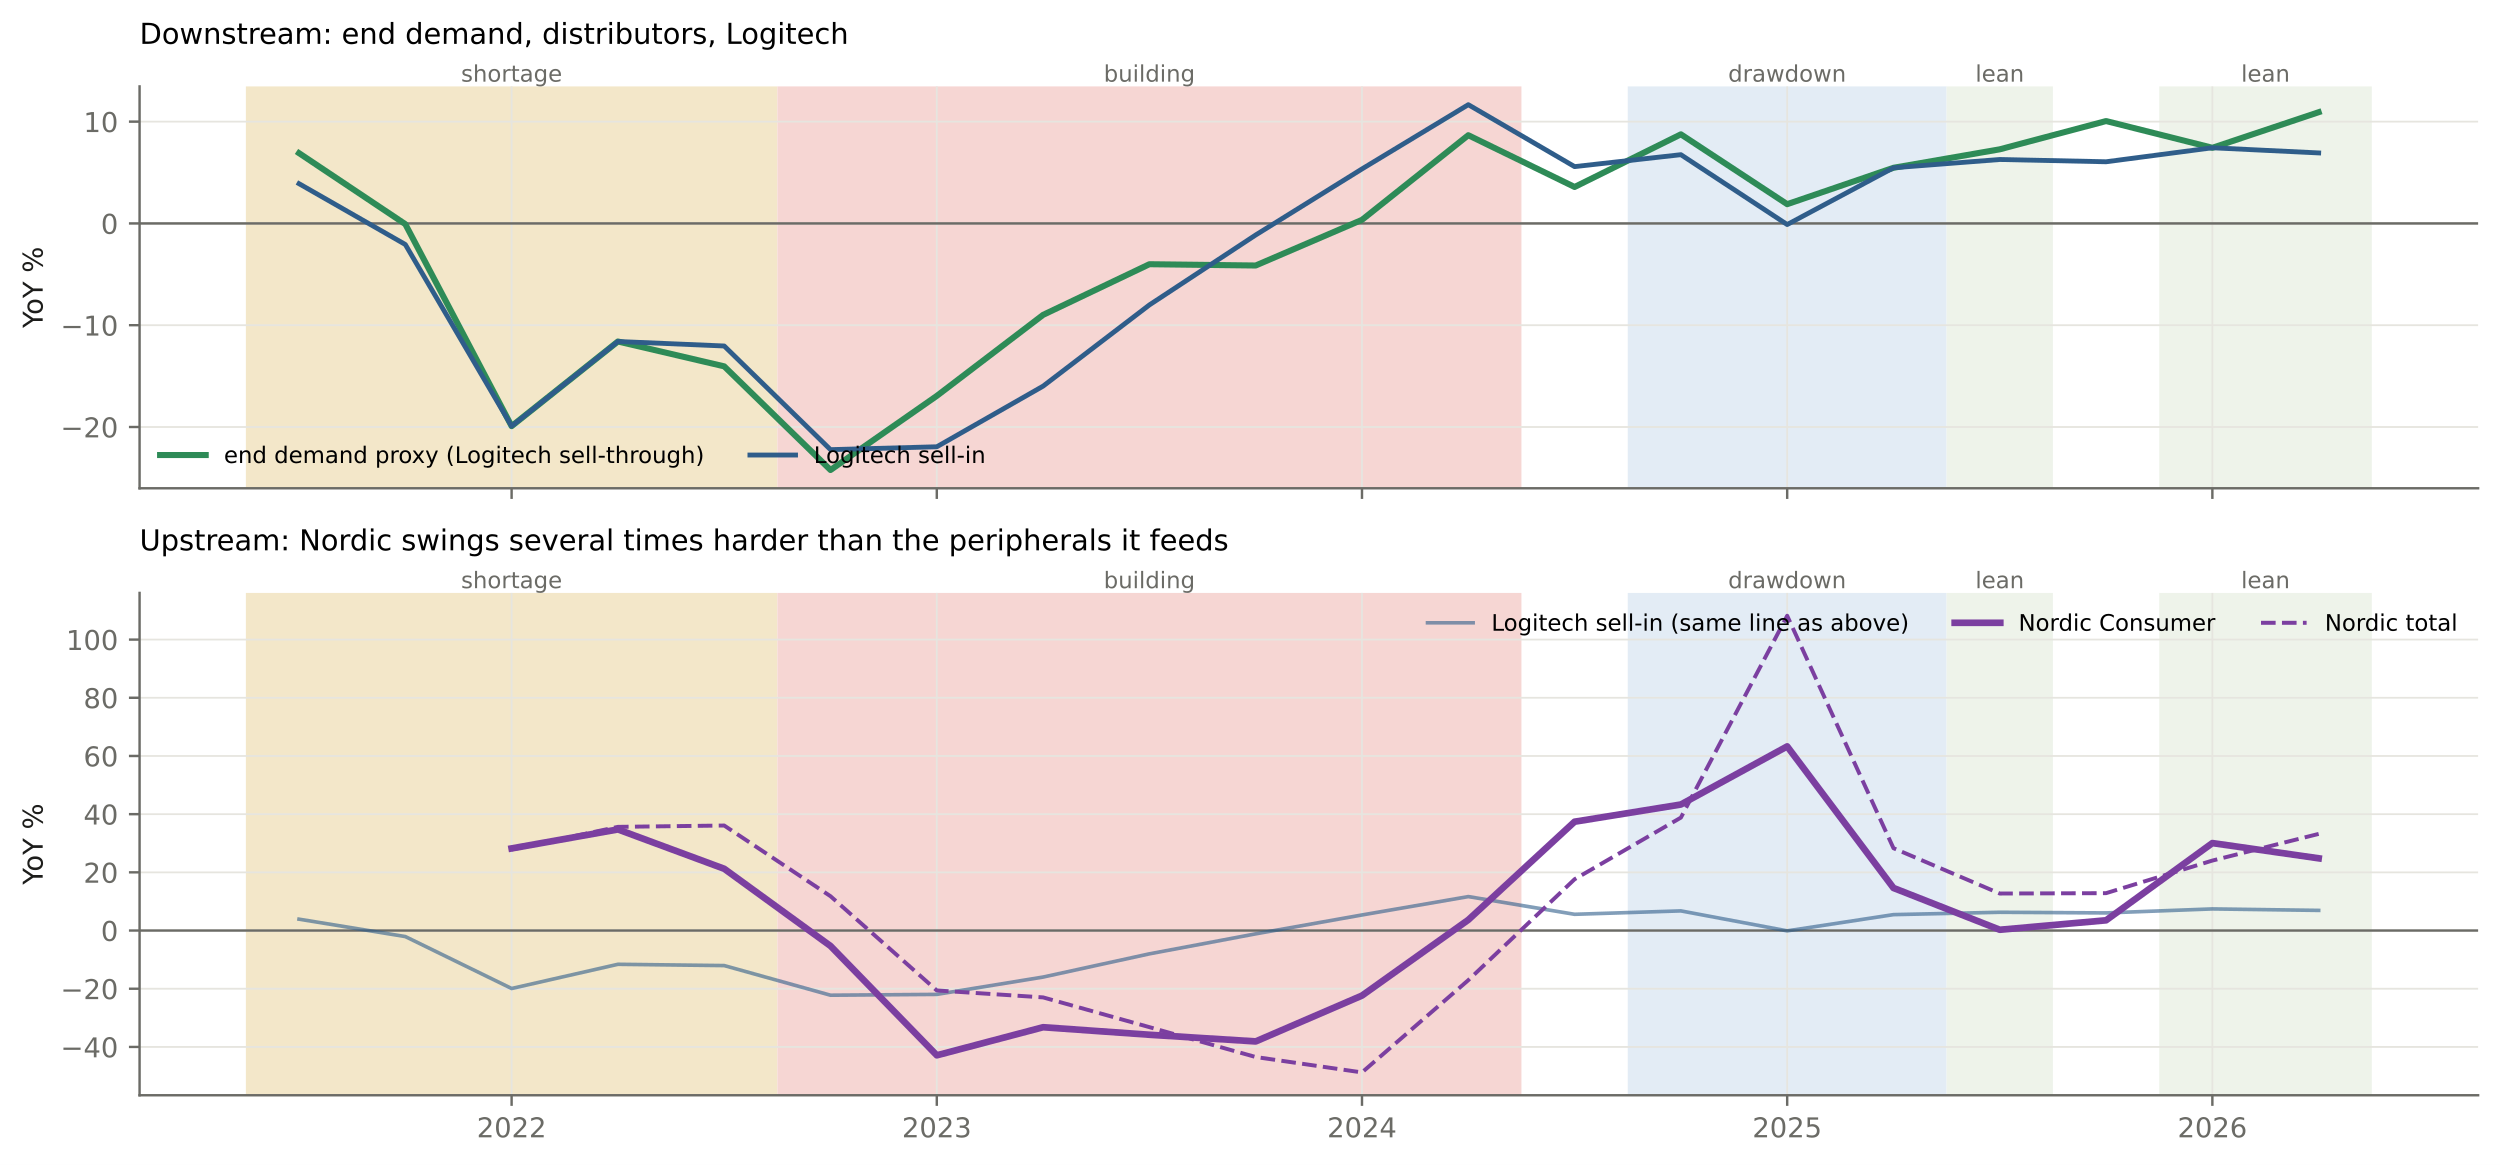
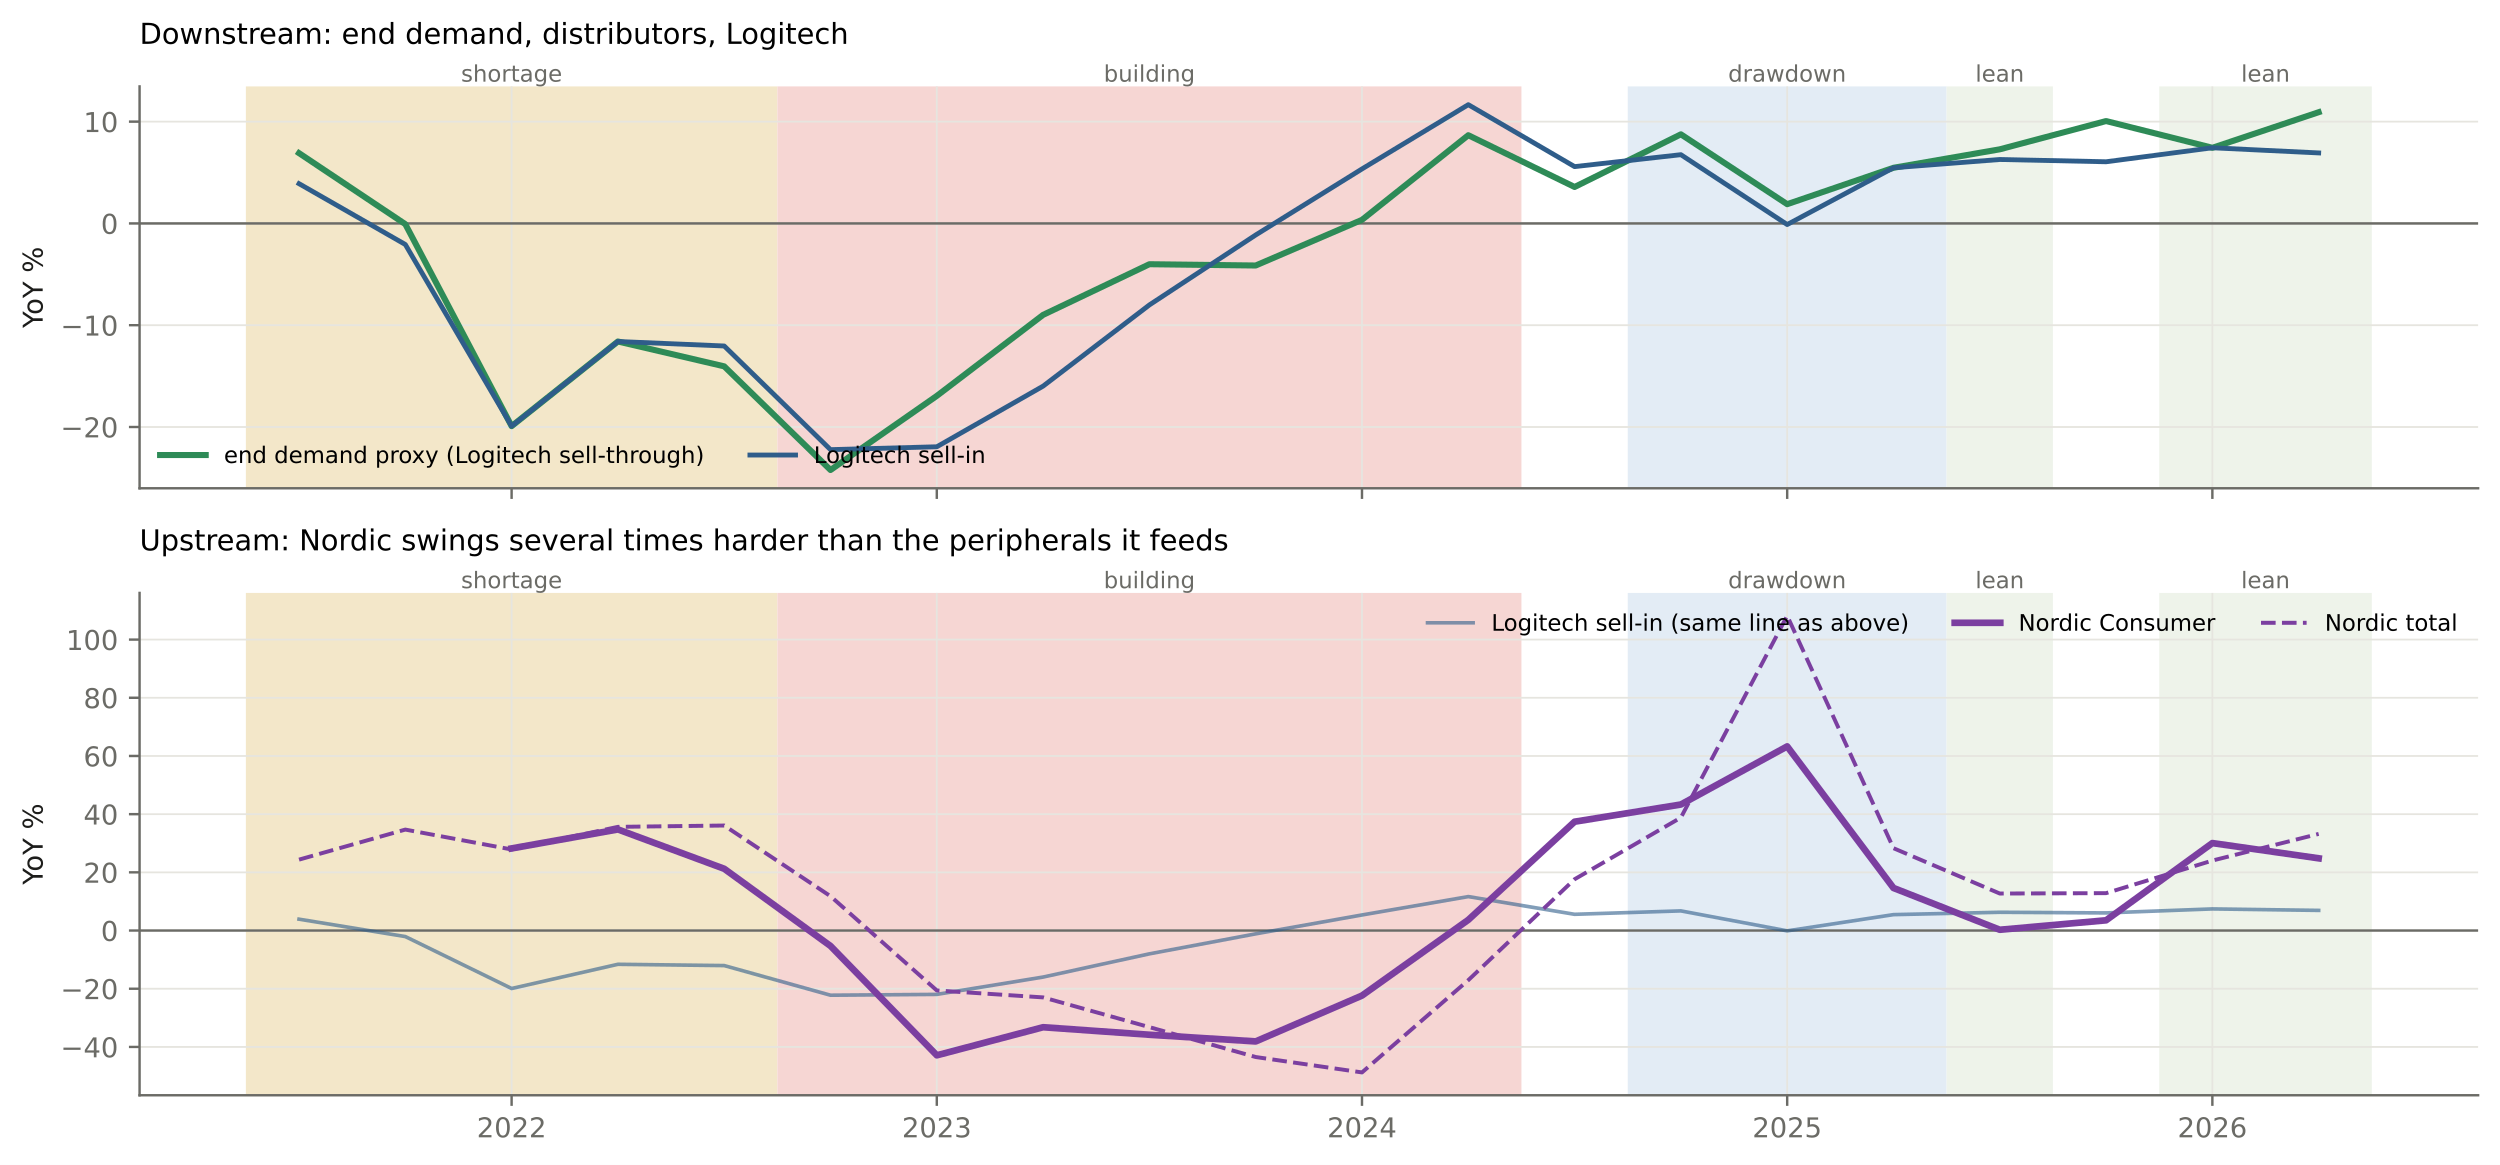
<svg xmlns="http://www.w3.org/2000/svg" xmlns:xlink="http://www.w3.org/1999/xlink" width="822.225pt" height="383.129pt" viewBox="0 0 822.225 383.129" version="1.1">
  <defs>
    <style type="text/css">*{stroke-linejoin: round; stroke-linecap: butt}</style>
  </defs>
  <g id="figure_1">
    <g id="patch_1">
      <path d="M -0 383.129  L 822.225 383.129  L 822.225 0  L -0 0  z " style="fill: #ffffff" />
    </g>
    <g id="axes_1">
      <g id="patch_2">
        <path d="M 45.905 160.587  L 815.025 160.587  L 815.025 28.419  L 45.905 28.419  z " style="fill: #ffffff" />
      </g>
      <g id="patch_3">
        <path d="M 80.865 160.587  L 255.665 160.587  L 255.665 28.419  L 80.865 28.419  z " clip-path="url(#p90926de346)" style="fill: #f3e7c9" />
      </g>
      <g id="patch_4">
        <path d="M 255.665 160.587  L 500.385 160.587  L 500.385 28.419  L 255.665 28.419  z " clip-path="url(#p90926de346)" style="fill: #f6d6d3" />
      </g>
      <g id="patch_5">
        <path d="M 535.345 160.587  L 640.225 160.587  L 640.225 28.419  L 535.345 28.419  z " clip-path="url(#p90926de346)" style="fill: #e3ecf5" />
      </g>
      <g id="patch_6">
        <path d="M 640.225 160.587  L 675.185 160.587  L 675.185 28.419  L 640.225 28.419  z " clip-path="url(#p90926de346)" style="fill: #eef3ea" />
      </g>
      <g id="patch_7">
        <path d="M 710.145 160.587  L 780.065 160.587  L 780.065 28.419  L 710.145 28.419  z " clip-path="url(#p90926de346)" style="fill: #eef3ea" />
      </g>
      <g id="matplotlib.axis_1">
        <g id="xtick_1">
          <g id="line2d_1">
            <path d="M 168.265 160.587  L 168.265 28.419  " clip-path="url(#p90926de346)" style="fill: none; stroke: #e6e5df; stroke-width: 0.6; stroke-linecap: square" />
          </g>
          <g id="line2d_2">
            <defs>
              <path id="m62ea344648" d="M 0 0  L 0 3.5  " style="stroke: #6b6b66; stroke-width: 0.8" />
            </defs>
            <g>
              <use xlink:href="#m62ea344648" x="168.265" y="160.587" style="fill: #6b6b66; stroke: #6b6b66; stroke-width: 0.8" />
            </g>
          </g>
        </g>
        <g id="xtick_2">
          <g id="line2d_3">
            <path d="M 308.105 160.587  L 308.105 28.419  " clip-path="url(#p90926de346)" style="fill: none; stroke: #e6e5df; stroke-width: 0.6; stroke-linecap: square" />
          </g>
          <g id="line2d_4">
            <g>
              <use xlink:href="#m62ea344648" x="308.105" y="160.587" style="fill: #6b6b66; stroke: #6b6b66; stroke-width: 0.8" />
            </g>
          </g>
        </g>
        <g id="xtick_3">
          <g id="line2d_5">
            <path d="M 447.945 160.587  L 447.945 28.419  " clip-path="url(#p90926de346)" style="fill: none; stroke: #e6e5df; stroke-width: 0.6; stroke-linecap: square" />
          </g>
          <g id="line2d_6">
            <g>
              <use xlink:href="#m62ea344648" x="447.945" y="160.587" style="fill: #6b6b66; stroke: #6b6b66; stroke-width: 0.8" />
            </g>
          </g>
        </g>
        <g id="xtick_4">
          <g id="line2d_7">
            <path d="M 587.785 160.587  L 587.785 28.419  " clip-path="url(#p90926de346)" style="fill: none; stroke: #e6e5df; stroke-width: 0.6; stroke-linecap: square" />
          </g>
          <g id="line2d_8">
            <g>
              <use xlink:href="#m62ea344648" x="587.785" y="160.587" style="fill: #6b6b66; stroke: #6b6b66; stroke-width: 0.8" />
            </g>
          </g>
        </g>
        <g id="xtick_5">
          <g id="line2d_9">
            <path d="M 727.625 160.587  L 727.625 28.419  " clip-path="url(#p90926de346)" style="fill: none; stroke: #e6e5df; stroke-width: 0.6; stroke-linecap: square" />
          </g>
          <g id="line2d_10">
            <g>
              <use xlink:href="#m62ea344648" x="727.625" y="160.587" style="fill: #6b6b66; stroke: #6b6b66; stroke-width: 0.8" />
            </g>
          </g>
        </g>
      </g>
      <g id="matplotlib.axis_2">
        <g id="ytick_1">
          <g id="line2d_11">
            <path d="M 45.905 140.434  L 815.025 140.434  " clip-path="url(#p90926de346)" style="fill: none; stroke: #e6e5df; stroke-width: 0.6; stroke-linecap: square" />
          </g>
          <g id="line2d_12">
            <defs>
              <path id="mf55f4cc9b7" d="M 0 0  L -3.5 0  " style="stroke: #6b6b66; stroke-width: 0.8" />
            </defs>
            <g>
              <use xlink:href="#mf55f4cc9b7" x="45.905" y="140.434" style="fill: #6b6b66; stroke: #6b6b66; stroke-width: 0.8" />
            </g>
          </g>
          <g id="text_1">
            <text style="font-size: 9px; font-family: 'DejaVu Sans', 'Bitstream Vera Sans', 'Computer Modern Sans Serif', 'Lucida Grande', 'Verdana', 'Geneva', 'Lucid', 'Arial', 'Helvetica', 'Avant Garde', sans-serif; text-anchor: end; fill: #6b6b66" x="38.905" y="143.854" transform="rotate(-0 38.90453 143.8536)">−20</text>
          </g>
        </g>
        <g id="ytick_2">
          <g id="line2d_13">
            <path d="M 45.905 106.959  L 815.025 106.959  " clip-path="url(#p90926de346)" style="fill: none; stroke: #e6e5df; stroke-width: 0.6; stroke-linecap: square" />
          </g>
          <g id="line2d_14">
            <g>
              <use xlink:href="#mf55f4cc9b7" x="45.905" y="106.959" style="fill: #6b6b66; stroke: #6b6b66; stroke-width: 0.8" />
            </g>
          </g>
          <g id="text_2">
            <text style="font-size: 9px; font-family: 'DejaVu Sans', 'Bitstream Vera Sans', 'Computer Modern Sans Serif', 'Lucida Grande', 'Verdana', 'Geneva', 'Lucid', 'Arial', 'Helvetica', 'Avant Garde', sans-serif; text-anchor: end; fill: #6b6b66" x="38.905" y="110.378" transform="rotate(-0 38.90453 110.3783)">−10</text>
          </g>
        </g>
        <g id="ytick_3">
          <g id="line2d_15">
            <path d="M 45.905 73.484  L 815.025 73.484  " clip-path="url(#p90926de346)" style="fill: none; stroke: #e6e5df; stroke-width: 0.6; stroke-linecap: square" />
          </g>
          <g id="line2d_16">
            <g>
              <use xlink:href="#mf55f4cc9b7" x="45.905" y="73.484" style="fill: #6b6b66; stroke: #6b6b66; stroke-width: 0.8" />
            </g>
          </g>
          <g id="text_3">
            <text style="font-size: 9px; font-family: 'DejaVu Sans', 'Bitstream Vera Sans', 'Computer Modern Sans Serif', 'Lucida Grande', 'Verdana', 'Geneva', 'Lucid', 'Arial', 'Helvetica', 'Avant Garde', sans-serif; text-anchor: end; fill: #6b6b66" x="38.905" y="76.903" transform="rotate(-0 38.90453 76.90292)">0</text>
          </g>
        </g>
        <g id="ytick_4">
          <g id="line2d_17">
            <path d="M 45.905 40.008  L 815.025 40.008  " clip-path="url(#p90926de346)" style="fill: none; stroke: #e6e5df; stroke-width: 0.6; stroke-linecap: square" />
          </g>
          <g id="line2d_18">
            <g>
              <use xlink:href="#mf55f4cc9b7" x="45.905" y="40.008" style="fill: #6b6b66; stroke: #6b6b66; stroke-width: 0.8" />
            </g>
          </g>
          <g id="text_4">
            <text style="font-size: 9px; font-family: 'DejaVu Sans', 'Bitstream Vera Sans', 'Computer Modern Sans Serif', 'Lucida Grande', 'Verdana', 'Geneva', 'Lucid', 'Arial', 'Helvetica', 'Avant Garde', sans-serif; text-anchor: end; fill: #6b6b66" x="38.905" y="43.428" transform="rotate(-0 38.90453 43.42758)">10</text>
          </g>
        </g>
        <g id="text_5">
          <text style="font-size: 9px; font-family: 'DejaVu Sans', 'Bitstream Vera Sans', 'Computer Modern Sans Serif', 'Lucida Grande', 'Verdana', 'Geneva', 'Lucid', 'Arial', 'Helvetica', 'Avant Garde', sans-serif; text-anchor: middle; fill: #1d1d1b" x="14.039" y="94.503" transform="rotate(-90 14.03859 94.50296)">YoY %</text>
        </g>
      </g>
      <g id="line2d_19">
        <path d="M 45.905 73.484  L 815.025 73.484  " clip-path="url(#p90926de346)" style="fill: none; stroke: #6b6b66; stroke-width: 0.8; stroke-linecap: square" />
      </g>
      <g id="line2d_20">
        <path d="M 98.345 50.367  L 133.305 73.715  L 168.265 140.155  L 203.225 112.314  L 238.185 120.489  L 273.145 154.58  L 308.105 130.201  L 343.065 103.558  L 378.025 86.897  L 412.985 87.322  L 447.945 72.3  L 482.905 44.469  L 517.865 61.493  L 552.825 44.178  L 587.785 67.153  L 622.745 55.18  L 657.705 49.109  L 692.665 39.813  L 727.625 48.602  L 762.585 36.905  " clip-path="url(#p90926de346)" style="fill: none; stroke: #2e8b57; stroke-width: 2; stroke-linecap: square" />
      </g>
      <g id="line2d_21">
        <path d="M 98.345 60.41  L 133.305 80.41  L 168.265 140.155  L 203.225 112.314  L 238.185 113.793  L 273.145 147.885  L 308.105 146.939  L 343.065 126.991  L 378.025 100.287  L 412.985 77.28  L 447.945 55.562  L 482.905 34.426  L 517.865 54.798  L 552.825 50.873  L 587.785 73.848  L 622.745 55.18  L 657.705 52.457  L 692.665 53.203  L 727.625 48.602  L 762.585 50.296  " clip-path="url(#p90926de346)" style="fill: none; stroke: #2f5d8a; stroke-width: 1.6; stroke-linecap: square" />
      </g>
      <g id="patch_8">
        <path d="M 45.905 160.587  L 45.905 28.419  " style="fill: none; stroke: #6b6b66; stroke-width: 0.8; stroke-linejoin: miter; stroke-linecap: square" />
      </g>
      <g id="patch_9">
        <path d="M 45.905 160.587  L 815.025 160.587  " style="fill: none; stroke: #6b6b66; stroke-width: 0.8; stroke-linejoin: miter; stroke-linecap: square" />
      </g>
      <g id="text_6">
        <text style="font-size: 7.5px; font-family: 'DejaVu Sans', 'Bitstream Vera Sans', 'Computer Modern Sans Serif', 'Lucida Grande', 'Verdana', 'Geneva', 'Lucid', 'Arial', 'Helvetica', 'Avant Garde', sans-serif; text-anchor: middle; fill: #6b6b66" x="168.265" y="26.859" transform="rotate(-0 168.2645 26.85875)">shortage</text>
      </g>
      <g id="text_7">
        <text style="font-size: 7.5px; font-family: 'DejaVu Sans', 'Bitstream Vera Sans', 'Computer Modern Sans Serif', 'Lucida Grande', 'Verdana', 'Geneva', 'Lucid', 'Arial', 'Helvetica', 'Avant Garde', sans-serif; text-anchor: middle; fill: #6b6b66" x="378.025" y="26.859" transform="rotate(-0 378.0245 26.85875)">building</text>
      </g>
      <g id="text_8">
        <text style="font-size: 7.5px; font-family: 'DejaVu Sans', 'Bitstream Vera Sans', 'Computer Modern Sans Serif', 'Lucida Grande', 'Verdana', 'Geneva', 'Lucid', 'Arial', 'Helvetica', 'Avant Garde', sans-serif; text-anchor: middle; fill: #6b6b66" x="587.785" y="26.859" transform="rotate(-0 587.7845 26.85875)">drawdown</text>
      </g>
      <g id="text_9">
        <text style="font-size: 7.5px; font-family: 'DejaVu Sans', 'Bitstream Vera Sans', 'Computer Modern Sans Serif', 'Lucida Grande', 'Verdana', 'Geneva', 'Lucid', 'Arial', 'Helvetica', 'Avant Garde', sans-serif; text-anchor: middle; fill: #6b6b66" x="657.705" y="26.859" transform="rotate(-0 657.7045 26.85875)">lean</text>
      </g>
      <g id="text_10">
        <text style="font-size: 7.5px; font-family: 'DejaVu Sans', 'Bitstream Vera Sans', 'Computer Modern Sans Serif', 'Lucida Grande', 'Verdana', 'Geneva', 'Lucid', 'Arial', 'Helvetica', 'Avant Garde', sans-serif; text-anchor: middle; fill: #6b6b66" x="745.105" y="26.859" transform="rotate(-0 745.1045 26.85875)">lean</text>
      </g>
      <g id="text_11">
        <text style="font-size: 9.5px; font-family: 'DejaVu Sans', 'Bitstream Vera Sans', 'Computer Modern Sans Serif', 'Lucida Grande', 'Verdana', 'Geneva', 'Lucid', 'Arial', 'Helvetica', 'Avant Garde', sans-serif; text-anchor: start" x="45.905" y="14.419" transform="rotate(-0 45.90453 14.41852)">Downstream: end demand, distributors, Logitech</text>
      </g>
      <g id="legend_1">
        <g id="line2d_22">
          <path d="M 52.655 149.653  L 60.155 149.653  L 67.655 149.653  " style="fill: none; stroke: #2e8b57; stroke-width: 2; stroke-linecap: square" />
        </g>
        <g id="text_12">
          <text style="font-size: 7.5px; font-family: 'DejaVu Sans', 'Bitstream Vera Sans', 'Computer Modern Sans Serif', 'Lucida Grande', 'Verdana', 'Geneva', 'Lucid', 'Arial', 'Helvetica', 'Avant Garde', sans-serif; text-anchor: start" x="73.655" y="152.278" transform="rotate(-0 73.65453 152.2776)">end demand proxy (Logitech sell-through)</text>
        </g>
        <g id="line2d_23">
          <path d="M 246.644 149.653  L 254.144 149.653  L 261.644 149.653  " style="fill: none; stroke: #2f5d8a; stroke-width: 1.6; stroke-linecap: square" />
        </g>
        <g id="text_13">
          <text style="font-size: 7.5px; font-family: 'DejaVu Sans', 'Bitstream Vera Sans', 'Computer Modern Sans Serif', 'Lucida Grande', 'Verdana', 'Geneva', 'Lucid', 'Arial', 'Helvetica', 'Avant Garde', sans-serif; text-anchor: start" x="267.644" y="152.278" transform="rotate(-0 267.6444 152.2776)">Logitech sell-in</text>
        </g>
      </g>
    </g>
    <g id="axes_2">
      <g id="patch_10">
        <path d="M 45.905 360.219  L 815.025 360.219  L 815.025 195.007  L 45.905 195.007  z " style="fill: #ffffff" />
      </g>
      <g id="patch_11">
        <path d="M 80.865 360.219  L 255.665 360.219  L 255.665 195.007  L 80.865 195.007  z " clip-path="url(#pdc40ec27be)" style="fill: #f3e7c9" />
      </g>
      <g id="patch_12">
        <path d="M 255.665 360.219  L 500.385 360.219  L 500.385 195.007  L 255.665 195.007  z " clip-path="url(#pdc40ec27be)" style="fill: #f6d6d3" />
      </g>
      <g id="patch_13">
        <path d="M 535.345 360.219  L 640.225 360.219  L 640.225 195.007  L 535.345 195.007  z " clip-path="url(#pdc40ec27be)" style="fill: #e3ecf5" />
      </g>
      <g id="patch_14">
        <path d="M 640.225 360.219  L 675.185 360.219  L 675.185 195.007  L 640.225 195.007  z " clip-path="url(#pdc40ec27be)" style="fill: #eef3ea" />
      </g>
      <g id="patch_15">
        <path d="M 710.145 360.219  L 780.065 360.219  L 780.065 195.007  L 710.145 195.007  z " clip-path="url(#pdc40ec27be)" style="fill: #eef3ea" />
      </g>
      <g id="matplotlib.axis_3">
        <g id="xtick_6">
          <g id="line2d_24">
            <path d="M 168.265 360.219  L 168.265 195.007  " clip-path="url(#pdc40ec27be)" style="fill: none; stroke: #e6e5df; stroke-width: 0.6; stroke-linecap: square" />
          </g>
          <g id="line2d_25">
            <g>
              <use xlink:href="#m62ea344648" x="168.265" y="360.219" style="fill: #6b6b66; stroke: #6b6b66; stroke-width: 0.8" />
            </g>
          </g>
          <g id="text_14">
            <text style="font-size: 9px; font-family: 'DejaVu Sans', 'Bitstream Vera Sans', 'Computer Modern Sans Serif', 'Lucida Grande', 'Verdana', 'Geneva', 'Lucid', 'Arial', 'Helvetica', 'Avant Garde', sans-serif; text-anchor: middle; fill: #6b6b66" x="168.265" y="374.057" transform="rotate(-0 168.2645 374.0571)">2022</text>
          </g>
        </g>
        <g id="xtick_7">
          <g id="line2d_26">
            <path d="M 308.105 360.219  L 308.105 195.007  " clip-path="url(#pdc40ec27be)" style="fill: none; stroke: #e6e5df; stroke-width: 0.6; stroke-linecap: square" />
          </g>
          <g id="line2d_27">
            <g>
              <use xlink:href="#m62ea344648" x="308.105" y="360.219" style="fill: #6b6b66; stroke: #6b6b66; stroke-width: 0.8" />
            </g>
          </g>
          <g id="text_15">
            <text style="font-size: 9px; font-family: 'DejaVu Sans', 'Bitstream Vera Sans', 'Computer Modern Sans Serif', 'Lucida Grande', 'Verdana', 'Geneva', 'Lucid', 'Arial', 'Helvetica', 'Avant Garde', sans-serif; text-anchor: middle; fill: #6b6b66" x="308.105" y="374.057" transform="rotate(-0 308.1045 374.0571)">2023</text>
          </g>
        </g>
        <g id="xtick_8">
          <g id="line2d_28">
            <path d="M 447.945 360.219  L 447.945 195.007  " clip-path="url(#pdc40ec27be)" style="fill: none; stroke: #e6e5df; stroke-width: 0.6; stroke-linecap: square" />
          </g>
          <g id="line2d_29">
            <g>
              <use xlink:href="#m62ea344648" x="447.945" y="360.219" style="fill: #6b6b66; stroke: #6b6b66; stroke-width: 0.8" />
            </g>
          </g>
          <g id="text_16">
            <text style="font-size: 9px; font-family: 'DejaVu Sans', 'Bitstream Vera Sans', 'Computer Modern Sans Serif', 'Lucida Grande', 'Verdana', 'Geneva', 'Lucid', 'Arial', 'Helvetica', 'Avant Garde', sans-serif; text-anchor: middle; fill: #6b6b66" x="447.945" y="374.057" transform="rotate(-0 447.9445 374.0571)">2024</text>
          </g>
        </g>
        <g id="xtick_9">
          <g id="line2d_30">
            <path d="M 587.785 360.219  L 587.785 195.007  " clip-path="url(#pdc40ec27be)" style="fill: none; stroke: #e6e5df; stroke-width: 0.6; stroke-linecap: square" />
          </g>
          <g id="line2d_31">
            <g>
              <use xlink:href="#m62ea344648" x="587.785" y="360.219" style="fill: #6b6b66; stroke: #6b6b66; stroke-width: 0.8" />
            </g>
          </g>
          <g id="text_17">
            <text style="font-size: 9px; font-family: 'DejaVu Sans', 'Bitstream Vera Sans', 'Computer Modern Sans Serif', 'Lucida Grande', 'Verdana', 'Geneva', 'Lucid', 'Arial', 'Helvetica', 'Avant Garde', sans-serif; text-anchor: middle; fill: #6b6b66" x="587.785" y="374.057" transform="rotate(-0 587.7845 374.0571)">2025</text>
          </g>
        </g>
        <g id="xtick_10">
          <g id="line2d_32">
            <path d="M 727.625 360.219  L 727.625 195.007  " clip-path="url(#pdc40ec27be)" style="fill: none; stroke: #e6e5df; stroke-width: 0.6; stroke-linecap: square" />
          </g>
          <g id="line2d_33">
            <g>
              <use xlink:href="#m62ea344648" x="727.625" y="360.219" style="fill: #6b6b66; stroke: #6b6b66; stroke-width: 0.8" />
            </g>
          </g>
          <g id="text_18">
            <text style="font-size: 9px; font-family: 'DejaVu Sans', 'Bitstream Vera Sans', 'Computer Modern Sans Serif', 'Lucida Grande', 'Verdana', 'Geneva', 'Lucid', 'Arial', 'Helvetica', 'Avant Garde', sans-serif; text-anchor: middle; fill: #6b6b66" x="727.625" y="374.057" transform="rotate(-0 727.6245 374.0571)">2026</text>
          </g>
        </g>
      </g>
      <g id="matplotlib.axis_4">
        <g id="ytick_5">
          <g id="line2d_34">
            <path d="M 45.905 344.324  L 815.025 344.324  " clip-path="url(#pdc40ec27be)" style="fill: none; stroke: #e6e5df; stroke-width: 0.6; stroke-linecap: square" />
          </g>
          <g id="line2d_35">
            <g>
              <use xlink:href="#mf55f4cc9b7" x="45.905" y="344.324" style="fill: #6b6b66; stroke: #6b6b66; stroke-width: 0.8" />
            </g>
          </g>
          <g id="text_19">
            <text style="font-size: 9px; font-family: 'DejaVu Sans', 'Bitstream Vera Sans', 'Computer Modern Sans Serif', 'Lucida Grande', 'Verdana', 'Geneva', 'Lucid', 'Arial', 'Helvetica', 'Avant Garde', sans-serif; text-anchor: end; fill: #6b6b66" x="38.905" y="347.743" transform="rotate(-0 38.90453 347.7435)">−40</text>
          </g>
        </g>
        <g id="ytick_6">
          <g id="line2d_36">
            <path d="M 45.905 325.185  L 815.025 325.185  " clip-path="url(#pdc40ec27be)" style="fill: none; stroke: #e6e5df; stroke-width: 0.6; stroke-linecap: square" />
          </g>
          <g id="line2d_37">
            <g>
              <use xlink:href="#mf55f4cc9b7" x="45.905" y="325.185" style="fill: #6b6b66; stroke: #6b6b66; stroke-width: 0.8" />
            </g>
          </g>
          <g id="text_20">
            <text style="font-size: 9px; font-family: 'DejaVu Sans', 'Bitstream Vera Sans', 'Computer Modern Sans Serif', 'Lucida Grande', 'Verdana', 'Geneva', 'Lucid', 'Arial', 'Helvetica', 'Avant Garde', sans-serif; text-anchor: end; fill: #6b6b66" x="38.905" y="328.605" transform="rotate(-0 38.90453 328.6046)">−20</text>
          </g>
        </g>
        <g id="ytick_7">
          <g id="line2d_38">
            <path d="M 45.905 306.047  L 815.025 306.047  " clip-path="url(#pdc40ec27be)" style="fill: none; stroke: #e6e5df; stroke-width: 0.6; stroke-linecap: square" />
          </g>
          <g id="line2d_39">
            <g>
              <use xlink:href="#mf55f4cc9b7" x="45.905" y="306.047" style="fill: #6b6b66; stroke: #6b6b66; stroke-width: 0.8" />
            </g>
          </g>
          <g id="text_21">
            <text style="font-size: 9px; font-family: 'DejaVu Sans', 'Bitstream Vera Sans', 'Computer Modern Sans Serif', 'Lucida Grande', 'Verdana', 'Geneva', 'Lucid', 'Arial', 'Helvetica', 'Avant Garde', sans-serif; text-anchor: end; fill: #6b6b66" x="38.905" y="309.466" transform="rotate(-0 38.90453 309.4658)">0</text>
          </g>
        </g>
        <g id="ytick_8">
          <g id="line2d_40">
            <path d="M 45.905 286.908  L 815.025 286.908  " clip-path="url(#pdc40ec27be)" style="fill: none; stroke: #e6e5df; stroke-width: 0.6; stroke-linecap: square" />
          </g>
          <g id="line2d_41">
            <g>
              <use xlink:href="#mf55f4cc9b7" x="45.905" y="286.908" style="fill: #6b6b66; stroke: #6b6b66; stroke-width: 0.8" />
            </g>
          </g>
          <g id="text_22">
            <text style="font-size: 9px; font-family: 'DejaVu Sans', 'Bitstream Vera Sans', 'Computer Modern Sans Serif', 'Lucida Grande', 'Verdana', 'Geneva', 'Lucid', 'Arial', 'Helvetica', 'Avant Garde', sans-serif; text-anchor: end; fill: #6b6b66" x="38.905" y="290.327" transform="rotate(-0 38.90453 290.327)">20</text>
          </g>
        </g>
        <g id="ytick_9">
          <g id="line2d_42">
            <path d="M 45.905 267.769  L 815.025 267.769  " clip-path="url(#pdc40ec27be)" style="fill: none; stroke: #e6e5df; stroke-width: 0.6; stroke-linecap: square" />
          </g>
          <g id="line2d_43">
            <g>
              <use xlink:href="#mf55f4cc9b7" x="45.905" y="267.769" style="fill: #6b6b66; stroke: #6b6b66; stroke-width: 0.8" />
            </g>
          </g>
          <g id="text_23">
            <text style="font-size: 9px; font-family: 'DejaVu Sans', 'Bitstream Vera Sans', 'Computer Modern Sans Serif', 'Lucida Grande', 'Verdana', 'Geneva', 'Lucid', 'Arial', 'Helvetica', 'Avant Garde', sans-serif; text-anchor: end; fill: #6b6b66" x="38.905" y="271.188" transform="rotate(-0 38.90453 271.1881)">40</text>
          </g>
        </g>
        <g id="ytick_10">
          <g id="line2d_44">
            <path d="M 45.905 248.63  L 815.025 248.63  " clip-path="url(#pdc40ec27be)" style="fill: none; stroke: #e6e5df; stroke-width: 0.6; stroke-linecap: square" />
          </g>
          <g id="line2d_45">
            <g>
              <use xlink:href="#mf55f4cc9b7" x="45.905" y="248.63" style="fill: #6b6b66; stroke: #6b6b66; stroke-width: 0.8" />
            </g>
          </g>
          <g id="text_24">
            <text style="font-size: 9px; font-family: 'DejaVu Sans', 'Bitstream Vera Sans', 'Computer Modern Sans Serif', 'Lucida Grande', 'Verdana', 'Geneva', 'Lucid', 'Arial', 'Helvetica', 'Avant Garde', sans-serif; text-anchor: end; fill: #6b6b66" x="38.905" y="252.049" transform="rotate(-0 38.90453 252.0493)">60</text>
          </g>
        </g>
        <g id="ytick_11">
          <g id="line2d_46">
            <path d="M 45.905 229.491  L 815.025 229.491  " clip-path="url(#pdc40ec27be)" style="fill: none; stroke: #e6e5df; stroke-width: 0.6; stroke-linecap: square" />
          </g>
          <g id="line2d_47">
            <g>
              <use xlink:href="#mf55f4cc9b7" x="45.905" y="229.491" style="fill: #6b6b66; stroke: #6b6b66; stroke-width: 0.8" />
            </g>
          </g>
          <g id="text_25">
            <text style="font-size: 9px; font-family: 'DejaVu Sans', 'Bitstream Vera Sans', 'Computer Modern Sans Serif', 'Lucida Grande', 'Verdana', 'Geneva', 'Lucid', 'Arial', 'Helvetica', 'Avant Garde', sans-serif; text-anchor: end; fill: #6b6b66" x="38.905" y="232.91" transform="rotate(-0 38.90453 232.9105)">80</text>
          </g>
        </g>
        <g id="ytick_12">
          <g id="line2d_48">
            <path d="M 45.905 210.352  L 815.025 210.352  " clip-path="url(#pdc40ec27be)" style="fill: none; stroke: #e6e5df; stroke-width: 0.6; stroke-linecap: square" />
          </g>
          <g id="line2d_49">
            <g>
              <use xlink:href="#mf55f4cc9b7" x="45.905" y="210.352" style="fill: #6b6b66; stroke: #6b6b66; stroke-width: 0.8" />
            </g>
          </g>
          <g id="text_26">
            <text style="font-size: 9px; font-family: 'DejaVu Sans', 'Bitstream Vera Sans', 'Computer Modern Sans Serif', 'Lucida Grande', 'Verdana', 'Geneva', 'Lucid', 'Arial', 'Helvetica', 'Avant Garde', sans-serif; text-anchor: end; fill: #6b6b66" x="38.905" y="213.772" transform="rotate(-0 38.90453 213.7717)">100</text>
          </g>
        </g>
        <g id="text_27">
          <text style="font-size: 9px; font-family: 'DejaVu Sans', 'Bitstream Vera Sans', 'Computer Modern Sans Serif', 'Lucida Grande', 'Verdana', 'Geneva', 'Lucid', 'Arial', 'Helvetica', 'Avant Garde', sans-serif; text-anchor: middle; fill: #1d1d1b" x="14.039" y="277.613" transform="rotate(-90 14.03859 277.613)">YoY %</text>
        </g>
      </g>
      <g id="line2d_50">
        <path d="M 45.905 306.047  L 815.025 306.047  " clip-path="url(#pdc40ec27be)" style="fill: none; stroke: #6b6b66; stroke-width: 0.8; stroke-linecap: square" />
      </g>
      <g id="line2d_51">
        <path d="M 98.345 302.309  L 133.305 308.027  L 168.265 325.106  L 203.225 317.147  L 238.185 317.57  L 273.145 327.315  L 308.105 327.045  L 343.065 321.342  L 378.025 313.709  L 412.985 307.132  L 447.945 300.923  L 482.905 294.881  L 517.865 300.705  L 552.825 299.583  L 587.785 306.151  L 622.745 300.814  L 657.705 300.036  L 692.665 300.249  L 727.625 298.934  L 762.585 299.418  " clip-path="url(#pdc40ec27be)" style="fill: none; stroke: #2f5d8a; stroke-opacity: 0.6; stroke-width: 1.2; stroke-linecap: square" />
      </g>
      <g id="line2d_52">
        <path d="M 168.265 279.035  L 203.225 272.788  L 238.185 285.731  L 273.145 311.122  L 308.105 347.081  L 343.065 337.844  L 378.025 340.32  L 412.985 342.514  L 447.945 327.434  L 482.905 302.532  L 517.865 270.25  L 552.825 264.589  L 587.785 245.487  L 622.745 292.048  L 657.705 305.789  L 692.665 302.678  L 727.625 277.284  L 762.585 282.29  " clip-path="url(#pdc40ec27be)" style="fill: none; stroke: #7b3fa0; stroke-width: 2.2; stroke-linecap: square" />
      </g>
      <g id="line2d_53">
-         <path d="M 168.265 279.383  L 203.225 271.944  L 238.185 271.506  L 273.145 294.755  L 308.105 325.75  L 343.065 328.034  L 378.025 337.818  L 412.985 347.644  L 447.945 352.709  L 482.905 322.368  L 517.865 289.176  L 552.825 268.901  L 587.785 202.517  L 622.745 278.962  L 657.705 293.874  L 692.665 293.75  L 727.625 283.033  L 762.585 274.265  " clip-path="url(#pdc40ec27be)" style="fill: none; stroke-dasharray: 4.81,2.08; stroke-dashoffset: 0; stroke: #7b3fa0; stroke-width: 1.3" />
+         <path d="M 98.345 282.724  L 133.305 272.843  L 168.265 279.383  L 203.225 271.944  L 238.185 271.506  L 273.145 294.755  L 308.105 325.75  L 343.065 328.034  L 378.025 337.818  L 412.985 347.644  L 447.945 352.709  L 482.905 322.368  L 517.865 289.176  L 552.825 268.901  L 587.785 202.517  L 622.745 278.962  L 657.705 293.874  L 692.665 293.75  L 727.625 283.033  L 762.585 274.265  " clip-path="url(#pdc40ec27be)" style="fill: none; stroke-dasharray: 4.81,2.08; stroke-dashoffset: 0; stroke: #7b3fa0; stroke-width: 1.3" />
      </g>
      <g id="patch_16">
        <path d="M 45.905 360.219  L 45.905 195.007  " style="fill: none; stroke: #6b6b66; stroke-width: 0.8; stroke-linejoin: miter; stroke-linecap: square" />
      </g>
      <g id="patch_17">
        <path d="M 45.905 360.219  L 815.025 360.219  " style="fill: none; stroke: #6b6b66; stroke-width: 0.8; stroke-linejoin: miter; stroke-linecap: square" />
      </g>
      <g id="text_28">
        <text style="font-size: 7.5px; font-family: 'DejaVu Sans', 'Bitstream Vera Sans', 'Computer Modern Sans Serif', 'Lucida Grande', 'Verdana', 'Geneva', 'Lucid', 'Arial', 'Helvetica', 'Avant Garde', sans-serif; text-anchor: middle; fill: #6b6b66" x="168.265" y="193.448" transform="rotate(-0 168.2645 193.4476)">shortage</text>
      </g>
      <g id="text_29">
        <text style="font-size: 7.5px; font-family: 'DejaVu Sans', 'Bitstream Vera Sans', 'Computer Modern Sans Serif', 'Lucida Grande', 'Verdana', 'Geneva', 'Lucid', 'Arial', 'Helvetica', 'Avant Garde', sans-serif; text-anchor: middle; fill: #6b6b66" x="378.025" y="193.448" transform="rotate(-0 378.0245 193.4476)">building</text>
      </g>
      <g id="text_30">
        <text style="font-size: 7.5px; font-family: 'DejaVu Sans', 'Bitstream Vera Sans', 'Computer Modern Sans Serif', 'Lucida Grande', 'Verdana', 'Geneva', 'Lucid', 'Arial', 'Helvetica', 'Avant Garde', sans-serif; text-anchor: middle; fill: #6b6b66" x="587.785" y="193.448" transform="rotate(-0 587.7845 193.4476)">drawdown</text>
      </g>
      <g id="text_31">
        <text style="font-size: 7.5px; font-family: 'DejaVu Sans', 'Bitstream Vera Sans', 'Computer Modern Sans Serif', 'Lucida Grande', 'Verdana', 'Geneva', 'Lucid', 'Arial', 'Helvetica', 'Avant Garde', sans-serif; text-anchor: middle; fill: #6b6b66" x="657.705" y="193.448" transform="rotate(-0 657.7045 193.4476)">lean</text>
      </g>
      <g id="text_32">
        <text style="font-size: 7.5px; font-family: 'DejaVu Sans', 'Bitstream Vera Sans', 'Computer Modern Sans Serif', 'Lucida Grande', 'Verdana', 'Geneva', 'Lucid', 'Arial', 'Helvetica', 'Avant Garde', sans-serif; text-anchor: middle; fill: #6b6b66" x="745.105" y="193.448" transform="rotate(-0 745.1045 193.4476)">lean</text>
      </g>
      <g id="text_33">
        <text style="font-size: 9.5px; font-family: 'DejaVu Sans', 'Bitstream Vera Sans', 'Computer Modern Sans Serif', 'Lucida Grande', 'Verdana', 'Geneva', 'Lucid', 'Arial', 'Helvetica', 'Avant Garde', sans-serif; text-anchor: start" x="45.905" y="181.007" transform="rotate(-0 45.90453 181.0074)">Upstream: Nordic swings several times harder than the peripherals it feeds</text>
      </g>
      <g id="legend_2">
        <g id="line2d_54">
          <path d="M 469.496 204.831  L 476.996 204.831  L 484.496 204.831  " style="fill: none; stroke: #2f5d8a; stroke-opacity: 0.6; stroke-width: 1.2; stroke-linecap: square" />
        </g>
        <g id="text_34">
          <text style="font-size: 7.5px; font-family: 'DejaVu Sans', 'Bitstream Vera Sans', 'Computer Modern Sans Serif', 'Lucida Grande', 'Verdana', 'Geneva', 'Lucid', 'Arial', 'Helvetica', 'Avant Garde', sans-serif; text-anchor: start" x="490.496" y="207.456" transform="rotate(-0 490.496 207.4562)">Logitech sell-in (same line as above)</text>
        </g>
        <g id="line2d_55">
          <path d="M 642.874 204.831  L 650.374 204.831  L 657.874 204.831  " style="fill: none; stroke: #7b3fa0; stroke-width: 2.2; stroke-linecap: square" />
        </g>
        <g id="text_35">
          <text style="font-size: 7.5px; font-family: 'DejaVu Sans', 'Bitstream Vera Sans', 'Computer Modern Sans Serif', 'Lucida Grande', 'Verdana', 'Geneva', 'Lucid', 'Arial', 'Helvetica', 'Avant Garde', sans-serif; text-anchor: start" x="663.874" y="207.456" transform="rotate(-0 663.8737 207.4562)">Nordic Consumer</text>
        </g>
        <g id="line2d_56">
          <path d="M 743.621 204.831  L 751.121 204.831  L 758.621 204.831  " style="fill: none; stroke-dasharray: 4.81,2.08; stroke-dashoffset: 0; stroke: #7b3fa0; stroke-width: 1.3" />
        </g>
        <g id="text_36">
          <text style="font-size: 7.5px; font-family: 'DejaVu Sans', 'Bitstream Vera Sans', 'Computer Modern Sans Serif', 'Lucida Grande', 'Verdana', 'Geneva', 'Lucid', 'Arial', 'Helvetica', 'Avant Garde', sans-serif; text-anchor: start" x="764.621" y="207.456" transform="rotate(-0 764.621 207.4562)">Nordic total</text>
        </g>
      </g>
    </g>
  </g>
  <defs>
    <clipPath id="p90926de346">
      <rect x="45.905" y="28.419" width="769.12" height="132.169" />
    </clipPath>
    <clipPath id="pdc40ec27be">
      <rect x="45.905" y="195.007" width="769.12" height="165.211" />
    </clipPath>
  </defs>
</svg>
